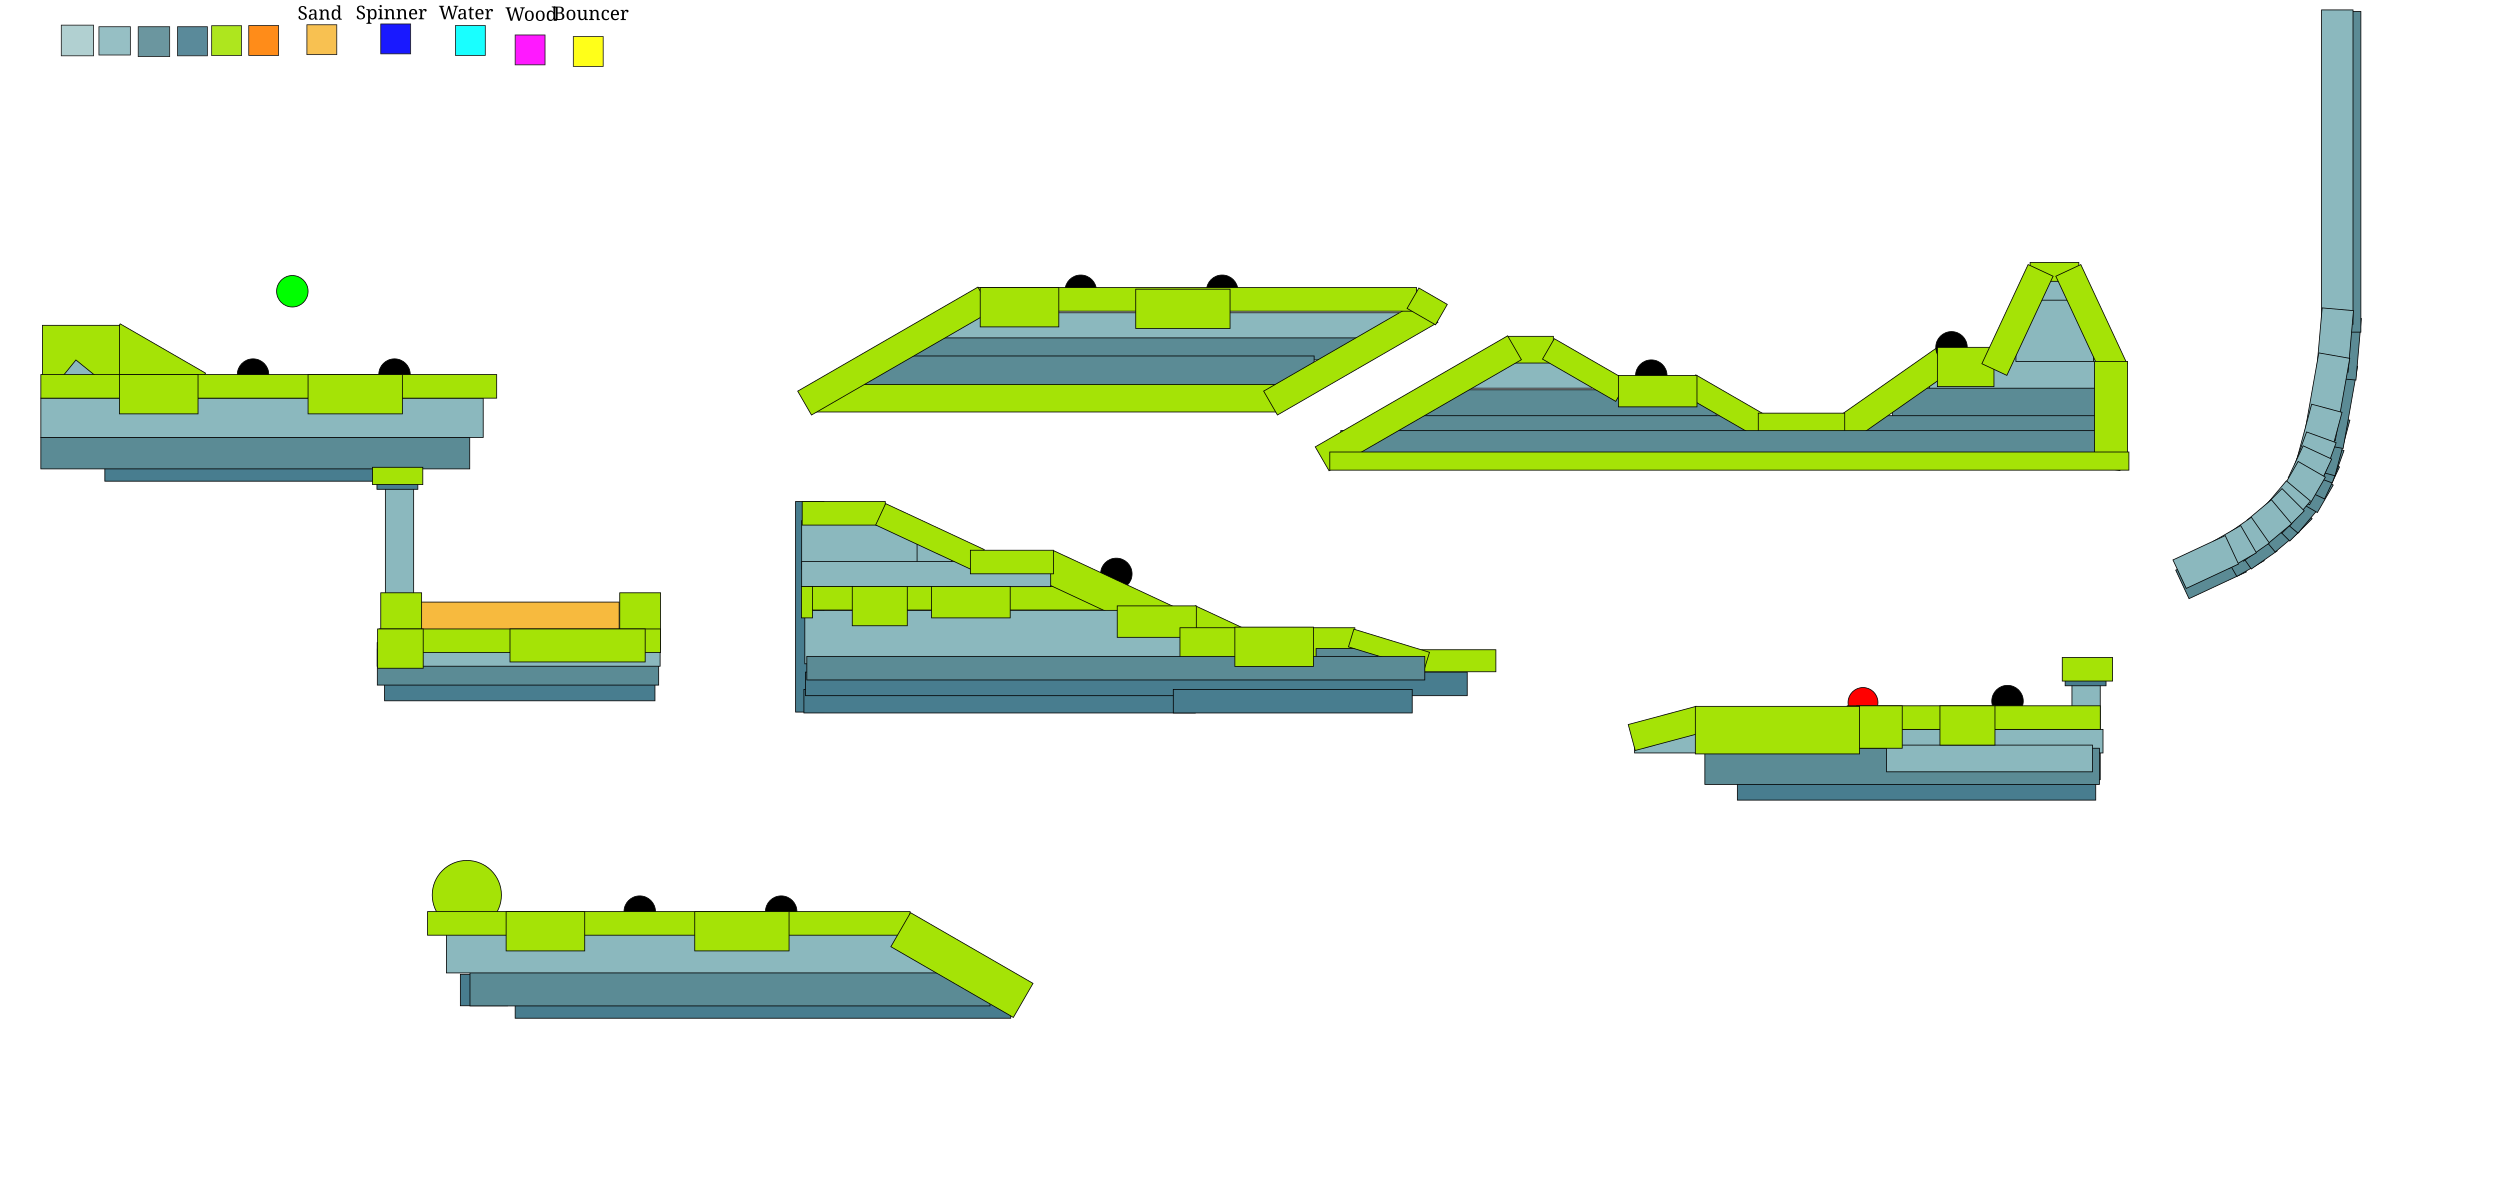
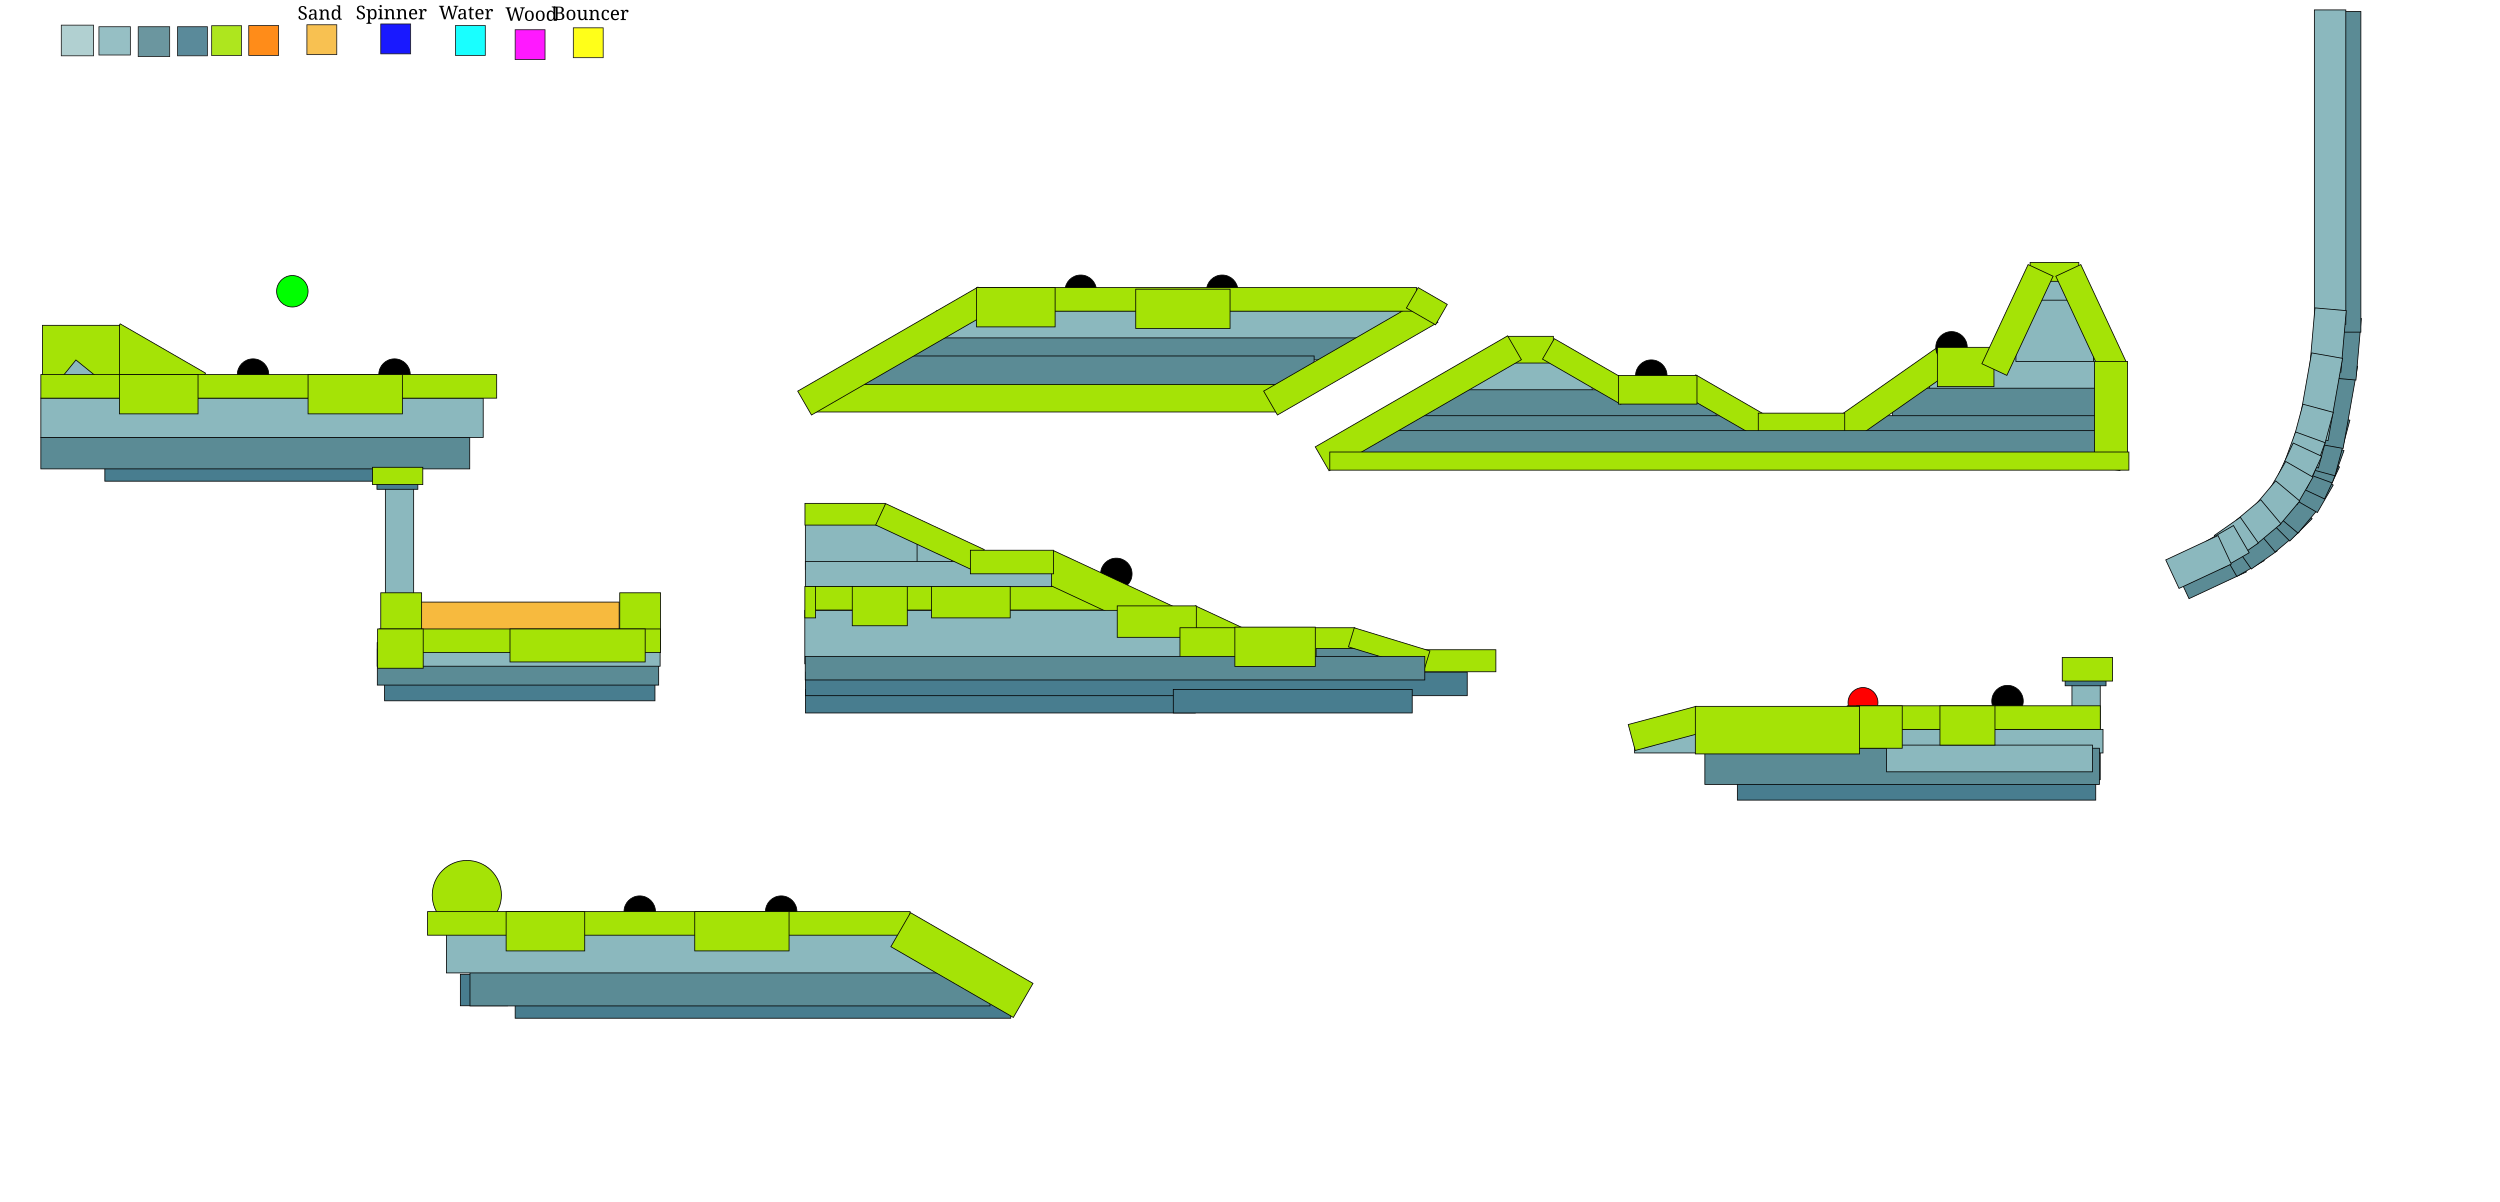
<svg xmlns="http://www.w3.org/2000/svg" width="3181" height="1529" stroke="null" style="vector-effect: non-scaling-stroke;">
  <g stroke="null" class="layer">
    <rect stroke="#000" fill="#8bb8be" height="48" id="svg_231" width="76.858" x="1134.035" y="692.45" />
    <rect transform="rotate(65 2813.33 726.579)" stroke="#000" fill="#5b8b95" height="80.484" id="svg_230" width="40" x="2793.333" y="686.338" />
    <rect transform="rotate(60 2853.56 706.077)" stroke="#000" fill="#5b8b95" height="40.25" id="svg_229" width="40" x="2833.565" y="685.953" />
    <rect transform="rotate(55 2869.56 696.078)" stroke="#000" fill="#5b8b95" height="40.25" id="svg_228" width="40" x="2849.565" y="675.953" />
    <rect transform="rotate(50 2897.56 674.078)" stroke="#000" fill="#5b8b95" height="40.25" id="svg_227" width="40" x="2877.565" y="653.953" />
    <rect transform="rotate(45 2913.56 660.078)" stroke="#000" fill="#5b8b95" height="40.25" id="svg_226" width="40" x="2893.565" y="639.953" />
    <rect transform="rotate(40 2921.56 650.078)" stroke="#000" fill="#5b8b95" height="40.25" id="svg_225" width="40" x="2901.565" y="629.953" />
    <rect transform="rotate(30 2941.38 624.662)" stroke="#000" fill="#5b8b95" height="40.418" id="svg_224" width="40" x="2921.38" y="604.453" />
    <rect transform="rotate(25 2949.16 606.048)" stroke="#000" fill="#5b8b95" height="44.934" id="svg_223" width="40" x="2929.158" y="583.581" />
    <rect transform="rotate(20 2956.21 587.048)" stroke="#000" fill="#5b8b95" height="43.81" id="svg_222" width="40" x="2936.211" y="565.143" />
    <rect transform="rotate(15 2961.18 564.858)" stroke="#000" fill="#5b8b95" height="73.203" id="svg_221" width="40" x="2941.184" y="528.257" />
    <rect transform="rotate(10 2970.91 514.805)" stroke="#000" fill="#5b8b95" height="106.22" id="svg_220" width="40" x="2950.911" y="461.695" />
    <rect transform="rotate(5 2981.2 442.669)" stroke="#000" fill="#5b8b95" height="78.612" id="svg_219" width="40" x="2961.198" y="403.363" />
    <path stroke="#000" id="svg_218" d="m2963.968,14.612l40,0l0,407.999l-40,0l0,-407.999z" opacity="undefined" fill="#5b8b95" />
    <rect stroke="#000" fill="#8bb8be" height="134" id="svg_202" width="36" x="2636.341" y="858.049" />
    <rect stroke="#000" fill="#8bb8be" height="30" id="svg_42" width="595.999" x="2079.868" y="928.065" />
-     <rect stroke="#000" fill="#8bb8be" height="34" id="svg_70" width="590.857" x="1189.051" y="397.943" />
+     <rect stroke="#000" fill="#8bb8be" height="36.353" id="svg_70" width="590.857" x="1191.404" y="395.59" />
    <rect stroke="#000" fill="#5b8b95" height="28" id="svg_69" width="591.714" x="1135.999" y="429.943" />
    <rect stroke="#000" fill="#5b8b95" height="37" id="svg_76" width="571.714" x="1100.389" y="452.943" />
    <rect stroke="#000" style="vector-effect: non-scaling-stroke;" transform="rotate(9.22859 2620.85 565.943)" fill="#5b8b95" height="40" id="svg_198" width="161.715" x="2539.995" y="545.943" />
    <rect stroke="#000" style="vector-effect: non-scaling-stroke;" fill="#5b8b95" height="40" id="svg_197" width="161.715" x="2203.996" y="553.943" />
    <rect stroke="#000" style="vector-effect: non-scaling-stroke;" fill="#8bb8be" height="58" id="svg_195" width="40.859" x="2597.047" y="345.943" />
    <rect stroke="#000" style="vector-effect: non-scaling-stroke;" fill="#a5e306" height="24" id="svg_189" width="62" x="2583.113" y="333.943" />
    <rect stroke="#000" fill="#8bb8be" height="46" id="svg_194" width="214.858" x="2455.048" y="449.943" />
    <rect stroke="#000" style="vector-effect: non-scaling-stroke;" fill="#5b8b95" height="42" id="svg_193" width="263.715" x="2407.995" y="493.943" />
    <rect stroke="#000" style="vector-effect: non-scaling-stroke;" fill="#8bb8be" height="78" id="svg_192" width="98.858" x="2565.047" y="381.943" />
-     <rect stroke="#000" style="vector-effect: non-scaling-stroke;" fill="#8bb8be" height="34" id="svg_173" width="162.858" x="1863.049" y="459.943" />
+     <rect stroke="#000" fill="#8bb8be" height="43.412" id="svg_173" width="162.858" x="1863.049" y="459.943" />
    <rect stroke="#000" style="vector-effect: non-scaling-stroke;" fill="#5b8b95" height="34" id="svg_172" width="373.715" x="1809.997" y="495.943" />
    <rect stroke="#000" style="vector-effect: non-scaling-stroke;" fill="#5b8b95" height="23" id="svg_171" width="907.713" x="1774.387" y="528.943" />
    <rect stroke="#000" style="vector-effect: non-scaling-stroke;" transform="rotate(-35 2404.05 506.142)" fill="#a5e306" height="35.072" id="svg_186" width="175.975" x="2316.061" y="488.606" />
    <rect stroke="#000" fill="#a5e306" height="30" id="svg_104" width="213.714" x="1204.326" y="746.208" />
    <ellipse stroke="#000" style="vector-effect: non-scaling-stroke;" class="tree1" cx="1420.423" cy="730.208" fill="#000000" id="svg_2" rx="20" ry="20" />
    <rect stroke="#000" style="vector-effect: non-scaling-stroke;" transform="rotate(25 1408.87 755.57)" fill="#a5e306" height="41.843" id="svg_157" width="169.502" x="1324.118" y="734.648" />
-     <rect stroke="#000" style="vector-effect: non-scaling-stroke;" fill="#487d8f" height="268" id="svg_163" width="36" x="1012.341" y="638.049" />
-     <rect stroke="#000" fill="#8bb8be" height="62" id="svg_152" width="146.858" x="1020.036" y="662.451" />
-     <rect stroke="#000" fill="#8bb8be" height="32" id="svg_116" width="316.857" x="1020.036" y="714.45" />
+     <rect stroke="#000" fill="#8bb8be" height="62" id="svg_152" width="142.152" x="1024.741" y="662.451" />
+     <rect stroke="#000" fill="#8bb8be" height="32" id="svg_116" width="313.328" x="1024.741" y="714.45" />
    <rect stroke="#000" fill="#8bb8be" height="68" id="svg_111" width="480.857" x="1024.036" y="776.61" />
-     <rect stroke="#000" fill="#8bb8be" height="400" id="svg_19" width="40" x="2953.968" y="12.612" />
+     <rect stroke="#000" fill="#8bb8be" height="400" id="svg_19" width="40" x="2944.805" y="12.612" />
    <rect stroke="#000" style="vector-effect: non-scaling-stroke;" fill="#487d8f" height="40" id="svg_17" width="60" x="585.766" y="1239.725" />
    <ellipse stroke="#000" fill="#ff0000" cx="2370.476" cy="893.844" id="svg_56" rx="19" ry="19" />
    <ellipse stroke="#000" class="grass1" cx="501.978" cy="476.611" fill="#000000" id="svg_5" rx="20" ry="20" />
    <ellipse stroke="#000" class="tree1" cx="321.978" cy="476.611" fill="#000000" id="svg_3" rx="20" ry="20" />
-     <rect stroke="#000" style="vector-effect: non-scaling-stroke;" fill="#487d8f" height="30" id="svg_89" width="498" x="1022.892" y="877.181" />
+     <rect stroke="#000" fill="#487d8f" height="30" id="svg_89" width="496" x="1024.892" y="877.181" />
    <rect stroke="#000" style="vector-effect: non-scaling-stroke;" fill="#487d8f" height="28" id="svg_147" width="52" x="481.642" y="586.579" />
    <rect stroke="#000" fill="#487d8f" height="40" id="svg_24" width="348.571" x="133.406" y="572.266" />
    <rect stroke="#000" fill="#5b8b95" height="40" id="svg_23" width="545.714" x="51.978" y="556.611" />
    <ellipse stroke="#000" cx="371.978" cy="370.611" fill="#00ff00" id="svg_16" rx="20" ry="20" />
    <rect stroke="#000" fill="#8bb8be" height="50" id="svg_10" width="562.857" x="51.978" y="506.611" />
    <rect stroke="#000" style="vector-effect: non-scaling-stroke;" transform="rotate(30 193.18 467.759)" fill="#a5e306" height="56.196" id="svg_133" width="125.392" x="130.484" y="439.661" />
    <rect stroke="#000" style="vector-effect: non-scaling-stroke;" fill="#a5e306" height="70" id="svg_134" width="98" x="54.002" y="413.943" />
    <rect stroke="#000" style="vector-effect: non-scaling-stroke;" transform="rotate(39 101.734 481.651)" fill="#8bb8be" height="30.221" id="svg_135" width="37.734" x="82.867" y="466.54" />
    <rect stroke="#000" fill="#a5e306" height="30" id="svg_9" width="580" x="51.978" y="476.611" />
    <rect stroke="#000" fill="#5b8b95" height="38" id="svg_11" opacity="0.9" width="40" x="175.88" y="34" />
    <rect stroke="#000" fill="#487d8f" height="37" id="svg_15" opacity="0.9" width="38" x="225.88" y="34" />
    <rect stroke="#000" fill="#8bb8be" height="36" id="svg_21" opacity="0.9" width="40" x="125.88" y="34" />
    <rect stroke="#000" fill="#a5e306" height="38" id="svg_22" opacity="0.9" width="38" x="269.32" y="32.71" />
    <rect stroke="#000" style="vector-effect: non-scaling-stroke;" fill="#a5e306" height="50" id="svg_35" width="100" x="151.978" y="476.611" />
    <rect stroke="#000" fill="#a8cbcc" height="39" id="svg_1" opacity="0.9" width="41" x="78" y="32" />
    <rect stroke="#000" style="vector-effect: non-scaling-stroke;" transform="rotate(25 1546.48 799.271)" fill="#a5e306" height="30" id="svg_158" width="70.429" x="1511.261" y="784.268" />
    <rect stroke="#000" style="vector-effect: non-scaling-stroke;" fill="#a5e306" height="40" id="svg_109" width="100.632" x="1421.567" y="770.93" />
    <rect stroke="#000" style="vector-effect: non-scaling-stroke;" fill="#a5e306" height="30" id="svg_13" width="157.714" x="1028.71" y="746.208" />
    <rect stroke="#000" style="vector-effect: non-scaling-stroke;" fill="#a5e306" height="50" id="svg_26" width="120" x="391.978" y="476.611" />
    <rect stroke="#000" fill="#487d8f" height="32" id="svg_40" width="455.999" x="2210.622" y="986.065" />
    <rect stroke="#000" fill="#5b8b95" height="46" id="svg_41" width="501.999" x="2169.265" y="952.065" />
    <rect transform="rotate(-15 2119.34 926.848)" stroke="#000" fill="#a5e306" height="34.223" id="svg_90" width="89.306" x="2074.69" y="909.737" />
    <rect stroke="#000" style="vector-effect: non-scaling-stroke;" fill="#8bb8be" height="34" id="svg_31" width="262" x="2400.462" y="948.065" />
    <ellipse stroke="#000" class="grass2" cx="2554.374" cy="892.065" fill="#000000" id="svg_18" rx="20" ry="20" />
    <rect stroke="#000" fill="#a5e306" height="30" id="svg_43" width="310" x="2362.391" y="898.065" />
-     <rect stroke="#000" style="vector-effect: non-scaling-stroke;" fill="#a5e306" height="40" id="svg_44" width="14" x="1019.761" y="746.208" />
+     <rect stroke="#000" fill="#a5e306" height="40" id="svg_44" width="13.647" x="1024.114" y="746.208" />
    <rect stroke="#000" fill="#a5e306" height="54" id="svg_46" width="70" x="2350.391" y="898.065" />
    <rect stroke="#000" fill="#a5e306" height="50" id="svg_47" width="70" x="2468.391" y="898.065" />
    <rect stroke="#000" style="vector-effect: non-scaling-stroke;" fill="#487d8f" height="22" id="svg_28" width="52" x="2627.708" y="850.578" />
    <rect stroke="#000" fill="#a5e306" height="30" id="svg_27" width="64" x="2624.032" y="836.578" />
    <rect stroke="#000" fill="#ff7f00" height="38" id="svg_30" opacity="0.9" width="38" x="316.5" y="32.5" />
    <rect stroke="#000" fill="#f7ba3e" height="38" id="svg_159" opacity="0.9" width="38" x="390.5" y="31.5" />
    <text stroke="#000" fill="#000000" font-family="Serif" font-size="24" id="svg_160" stroke-width="0" text-anchor="middle" x="407" xml:space="preserve" y="25">Sand</text>
    <rect stroke="#000" fill="#0000ff" height="38" id="svg_161" opacity="0.9" width="38" x="484.5" y="30.5" />
    <text stroke="#000" fill="#000000" font-family="Serif" font-size="24" id="svg_162" stroke-width="0" text-anchor="middle" x="498" xml:space="preserve" y="24.5">Spinner</text>
    <rect stroke="#000" fill="#00ffff" height="38" id="svg_164" opacity="0.9" width="38" x="579.5" y="32.5" />
    <text stroke="#000" fill="#000000" font-family="Serif" font-size="24" id="svg_165" stroke-width="0" text-anchor="middle" x="593.01" xml:space="preserve" y="24.5">Water</text>
-     <rect stroke="#000" fill="#ff00ff" height="38" id="svg_166" opacity="0.9" width="38" x="655.5" y="44.5" />
+     <rect stroke="#000" fill="#ff00ff" height="38" id="svg_166" opacity="0.9" width="38" x="655.5" y="37.833" />
    <text stroke="#000" fill="#000000" font-family="Serif" font-size="24" id="svg_167" stroke-width="0" text-anchor="middle" x="676.01" xml:space="preserve" y="26.5">Wood</text>
-     <rect stroke="#000" style="vector-effect: non-scaling-stroke;" fill="#ffff00" height="38" id="svg_168" opacity="0.9" width="38" x="729.5" y="46.5" />
+     <rect stroke="#000" fill="#ffff00" height="38" id="svg_168" opacity="0.9" width="38" x="729.5" y="35.389" />
    <text stroke="#000" fill="#000000" font-family="Serif" font-size="24" id="svg_169" stroke-width="0" text-anchor="middle" x="752" xml:space="preserve" y="25.5">Bouncer</text>
    <rect stroke="#000" fill="#a5e306" height="60.536" id="svg_14" width="208.929" x="2157.143" y="898.764" />
    <rect stroke="#000" fill="#a5e306" height="50" id="svg_45" width="70" x="1084.424" y="746.208" />
    <ellipse stroke="#000" class="grass1" cx="993.999" cy="1159.941" fill="#000000" id="svg_57" rx="20" ry="20" />
    <ellipse stroke="#000" class="tree1" cx="813.999" cy="1159.941" fill="#000000" id="svg_58" rx="20" ry="20" />
    <rect stroke="#000" fill="#487d8f" height="40" id="svg_59" width="630.571" x="655.499" y="1255.595" />
    <rect stroke="#000" fill="#5b8b95" height="48" id="svg_60" width="661.714" x="597.999" y="1231.941" />
    <ellipse stroke="#000" fill="#a5e306" cx="593.999" cy="1138.843" id="svg_78" rx="44" ry="44" />
    <rect stroke="#000" fill="#8bb8be" height="50" id="svg_61" width="628.857" x="567.999" y="1187.941" />
    <rect stroke="#000" fill="#a5e306" height="30" id="svg_62" width="614" x="543.999" y="1159.941" />
    <rect stroke="#000" fill="#a5e306" height="50" id="svg_63" width="100" x="643.999" y="1159.941" />
    <rect stroke="#000" style="vector-effect: non-scaling-stroke;" fill="#a5e306" height="50" id="svg_64" width="120" x="883.999" y="1159.941" />
    <rect transform="rotate(30 1223.96 1227.93)" stroke="#000" fill="#a5e306" height="50" id="svg_65" width="179.962" x="1133.982" y="1202.931" />
    <rect stroke="#000" style="vector-effect: non-scaling-stroke;" fill="#487d8f" height="30" id="svg_96" width="841.999" x="1024.902" y="855.181" />
-     <rect stroke="#000" style="vector-effect: non-scaling-stroke;" fill="#487d8f" height="30" id="svg_97" width="304.001" x="1492.901" y="877.181" />
+     <rect stroke="#000" fill="#487d8f" height="30" id="svg_97" width="304.001" x="1492.901" y="877.181" />
    <rect stroke="#000" style="vector-effect: non-scaling-stroke;" fill="#a5e306" height="40" id="svg_101" width="222.517" x="1501.389" y="798.739" />
    <rect stroke="#000" style="vector-effect: non-scaling-stroke;" fill="#5b8b95" height="30" id="svg_102" width="78.286" x="1674.616" y="825.181" />
    <rect stroke="#000" fill="#a5e306" height="40" id="svg_105" width="100" x="1185.377" y="746.208" />
    <rect stroke="#000" style="vector-effect: non-scaling-stroke;" fill="#a5e306" height="28" id="svg_108" width="94.518" x="1808.827" y="826.739" />
-     <rect stroke="#000" style="vector-effect: non-scaling-stroke;" transform="rotate(17 1767.34 826.541)" fill="#a5e306" height="23.53" id="svg_110" width="100.632" x="1717.027" y="814.776" />
-     <rect stroke="#000" style="vector-effect: non-scaling-stroke;" fill="#5b8b95" height="30" id="svg_8" width="786.284" x="1026.607" y="835.181" />
+     <rect transform="rotate(17 1767.61 825.675)" stroke="#000" fill="#a5e306" height="25.343" id="svg_110" width="100.632" x="1717.292" y="813.004" />
+     <rect stroke="#000" fill="#5b8b95" height="30" id="svg_8" width="788.284" x="1024.607" y="835.181" />
    <rect stroke="#000" fill="#a5e306" height="35.072" id="svg_199" width="596.778" x="1032.035" y="489.138" />
    <rect transform="rotate(-30 1718.74 453.916)" stroke="#000" fill="#a5e306" height="35.072" id="svg_200" width="235.799" x="1600.845" y="436.381" />
    <ellipse stroke="#000" class="grass1" cx="1555.116" cy="369.943" fill="#000000" id="svg_66" rx="20" ry="20" />
    <ellipse stroke="#000" class="tree1" cx="1375.116" cy="369.943" fill="#000000" id="svg_67" rx="20" ry="20" />
    <rect stroke="#000" style="vector-effect: non-scaling-stroke;" fill="#a5e306" height="30" id="svg_71" width="558" x="1244.482" y="365.943" />
    <rect stroke="#000" transform="rotate(-30 1138.42 446.674)" fill="#a5e306" height="35.072" id="svg_74" width="264.779" x="1006.035" y="429.138" />
    <rect stroke="#000" style="vector-effect: non-scaling-stroke;" fill="#8bb8be" height="228" id="svg_136" width="36" x="490.343" y="602.049" />
    <rect stroke="#000" style="vector-effect: non-scaling-stroke;" fill="#f7ba3e" x="525.824" y="766.093" width="262" height="56" id="svg_137" />
    <rect stroke="#000" style="vector-effect: non-scaling-stroke;" fill="#a5e306" height="72" id="svg_139" width="52" x="484.482" y="754.274" />
    <rect stroke="#000" style="vector-effect: non-scaling-stroke;" fill="#a5e306" height="72" id="svg_140" width="52" x="788.561" y="754.274" />
    <rect stroke="#000" style="vector-effect: non-scaling-stroke;" fill="#487d8f" height="30" id="svg_141" width="344" x="489.362" y="861.702" />
    <rect stroke="#000" style="vector-effect: non-scaling-stroke;" fill="#5b8b95" height="46" id="svg_142" width="358" x="480.101" y="825.702" />
    <rect stroke="#000" fill="#8bb8be" height="30" id="svg_143" width="360" x="479.934" y="817.702" />
    <rect stroke="#000" fill="#a5e306" height="30" id="svg_144" width="358" x="482.508" y="800.274" />
    <rect stroke="#000" style="vector-effect: non-scaling-stroke;" fill="#a5e306" height="42" id="svg_145" width="172" x="648.921" y="800.274" />
    <rect stroke="#000" style="vector-effect: non-scaling-stroke;" fill="#a5e306" height="50" id="svg_146" width="58" x="480.484" y="800.274" />
-     <rect stroke="#000" style="vector-effect: non-scaling-stroke;" fill="#a5e306" height="30" id="svg_153" width="105.715" x="1020.71" y="638.13" />
+     <rect stroke="#000" fill="#a5e306" height="27.647" id="svg_153" width="102.185" x="1024.239" y="640.483" />
    <rect stroke="#000" style="vector-effect: non-scaling-stroke;" transform="rotate(25 1183.3 683.642)" fill="#a5e306" height="30" id="svg_155" width="138.453" x="1114.075" y="668.641" />
    <rect stroke="#000" fill="#a5e306" height="30" id="svg_156" width="105.715" x="1234.709" y="700.129" />
-     <rect stroke="#000" style="vector-effect: non-scaling-stroke;" fill="#a5e306" height="50" id="svg_72" width="100" x="1247.23" y="365.943" />
+     <rect stroke="#000" fill="#a5e306" height="50" id="svg_72" width="100" x="1242.524" y="365.943" />
    <rect stroke="#000" style="vector-effect: non-scaling-stroke;" fill="#a5e306" height="50" id="svg_73" width="120" x="1445.116" y="367.943" />
    <rect stroke="#000" style="vector-effect: non-scaling-stroke;" transform="rotate(30 2196.78 516.842)" fill="#a5e306" height="30" id="svg_183" width="107.6" x="2142.975" y="501.842" />
    <rect stroke="#000" style="vector-effect: non-scaling-stroke;" fill="#a5e306" height="40" id="svg_185" width="110" x="2237.227" y="525.696" />
-     <rect stroke="#000" fill="#5b8b95" height="40" id="svg_170" width="999.713" x="1705.998" y="547.943" />
+     <rect stroke="#000" fill="#5b8b95" height="40" id="svg_170" width="979.713" x="1725.998" y="547.943" />
    <ellipse stroke="#000" class="grass1" cx="2483.113" cy="441.943" fill="#000000" id="svg_175" rx="20" ry="20" />
    <ellipse stroke="#000" class="tree1" cx="2101.114" cy="477.942" fill="#000000" id="svg_176" rx="20" ry="20" />
    <rect stroke="#000" style="vector-effect: non-scaling-stroke;" fill="#a5e306" height="34" id="svg_177" width="58.002" x="1918.48" y="427.943" />
    <rect transform="rotate(-30 1804.69 513.135)" stroke="#000" fill="#a5e306" height="35.072" id="svg_178" width="282.636" x="1663.372" y="495.599" />
-     <rect stroke="#000" fill="#a5e306" height="50" id="svg_179" width="100" x="1571.229" y="797.941" />
-     <rect stroke="#000" style="vector-effect: non-scaling-stroke;" transform="rotate(30 1815.95 389.886)" fill="#a5e306" height="30" id="svg_181" width="41.774" x="1795.061" y="374.886" />
-     <rect stroke="#000" style="vector-effect: non-scaling-stroke;" transform="rotate(30 2016.78 470.842)" fill="#a5e306" height="30" id="svg_182" width="107.6" x="1962.976" y="455.842" />
-     <rect stroke="#000" style="vector-effect: non-scaling-stroke;" fill="#a5e306" height="40" id="svg_184" width="100" x="2059.227" y="477.696" />
-     <rect stroke="#000" style="vector-effect: non-scaling-stroke;" fill="#a5e306" height="50" id="svg_187" width="72" x="2465.113" y="441.943" />
+     <rect stroke="#000" fill="#a5e306" height="50" id="svg_179" width="102.353" x="1571.229" y="797.941" />
+     <rect transform="rotate(30 1815.51 389.631)" stroke="#000" fill="#a5e306" height="30" id="svg_181" width="42.793" x="1794.11" y="374.631" />
+     <rect transform="rotate(30 2020 472.704)" stroke="#000" fill="#a5e306" height="30" id="svg_182" width="115.048" x="1962.477" y="457.704" />
+     <rect stroke="#000" fill="#a5e306" height="36.471" id="svg_184" width="100" x="2059.227" y="477.696" />
+     <rect stroke="#000" fill="#a5e306" height="50" id="svg_187" width="72" x="2465.113" y="441.943" />
    <rect stroke="#000" style="vector-effect: non-scaling-stroke;" transform="rotate(65 2661.13 407.142)" fill="#a5e306" height="35.072" id="svg_190" width="139.205" x="2591.53" y="389.606" />
    <rect stroke="#000" transform="rotate(-65 2567.05 407.142)" fill="#a5e306" height="35.072" id="svg_188" width="139.205" x="2497.445" y="389.606" />
    <rect stroke="#000" fill="#a5e306" height="134" id="svg_191" width="42" x="2665.112" y="459.943" />
    <rect stroke="#000" fill="#a5e306" height="23.072" id="svg_201" width="1016.777" x="1692.033" y="575.137" />
    <rect stroke="#000" fill="#487d8f" height="22" id="svg_204" width="52" x="479.647" y="600.579" />
    <rect stroke="#000" fill="#a5e306" height="22" id="svg_203" width="64" x="473.971" y="594.579" />
-     <rect transform="rotate(5 2971.2 432.669)" stroke="#000" fill="#8bb8be" height="78.612" id="svg_205" width="40" x="2951.198" y="393.363" />
-     <rect transform="rotate(10 2960.91 504.805)" stroke="#000" fill="#8bb8be" height="106.22" id="svg_206" width="40" x="2940.911" y="451.695" />
-     <rect transform="rotate(15 2951.18 554.858)" stroke="#000" fill="#8bb8be" height="73.203" id="svg_207" width="40" x="2931.184" y="518.257" />
-     <rect transform="rotate(20 2946.21 577.048)" stroke="#000" fill="#8bb8be" height="43.81" id="svg_208" width="40" x="2926.211" y="555.143" />
-     <rect transform="rotate(25 2939.16 596.048)" stroke="#000" fill="#8bb8be" height="44.934" id="svg_209" width="40" x="2919.158" y="573.581" />
-     <rect transform="rotate(30 2931.38 614.662)" stroke="#000" fill="#8bb8be" height="40.418" id="svg_210" width="40" x="2911.38" y="594.453" />
-     <rect transform="rotate(40 2911.56 640.078)" stroke="#000" fill="#8bb8be" height="40.25" id="svg_212" width="40" x="2891.565" y="619.953" />
-     <rect transform="rotate(45 2903.56 650.078)" stroke="#000" fill="#8bb8be" height="40.25" id="svg_213" width="40" x="2883.565" y="629.953" />
-     <rect transform="rotate(50 2887.56 664.078)" stroke="#000" fill="#8bb8be" height="40.25" id="svg_214" width="40" x="2867.565" y="643.953" />
-     <rect transform="rotate(55 2859.56 686.078)" stroke="#000" fill="#8bb8be" height="40.25" id="svg_215" width="40" x="2839.565" y="665.953" />
-     <rect transform="rotate(60 2843.56 696.078)" stroke="#000" fill="#8bb8be" height="40.25" id="svg_216" width="40" x="2823.565" y="675.953" />
-     <rect transform="rotate(65 2806.56 715.073)" stroke="#000" fill="#8bb8be" height="73.355" id="svg_217" width="40" x="2786.563" y="678.395" />
+     <rect transform="rotate(5 2962.04 432.669)" stroke="#000" fill="#8bb8be" height="78.612" id="svg_205" width="40" x="2942.036" y="393.363" />
+     <rect transform="rotate(10 2951.75 504.805)" stroke="#000" fill="#8bb8be" height="106.22" id="svg_206" width="40" x="2931.749" y="451.695" />
+     <rect transform="rotate(15 2940.07 554.858)" stroke="#000" fill="#8bb8be" height="73.203" id="svg_207" width="40" x="2920.073" y="518.257" />
+     <rect transform="rotate(20 2932.16 577.048)" stroke="#000" fill="#8bb8be" height="43.81" id="svg_208" width="40" x="2912.156" y="555.143" />
+     <rect transform="rotate(25 2926.48 592.534)" stroke="#000" fill="#8bb8be" height="44.934" id="svg_209" width="40" x="2906.481" y="570.067" />
+     <rect transform="rotate(30 2915.55 614.662)" stroke="#000" fill="#8bb8be" height="40.418" id="svg_210" width="40" x="2895.551" y="594.453" />
+     <rect transform="rotate(40 2897.96 640.078)" stroke="#000" fill="#8bb8be" height="40.25" id="svg_212" width="40" x="2877.958" y="619.953" />
+     <rect transform="rotate(50 2873.96 664.078)" stroke="#000" fill="#8bb8be" height="40.25" id="svg_214" width="40" x="2853.958" y="643.953" />
+     <rect transform="rotate(55 2845.54 686.078)" stroke="#000" fill="#8bb8be" height="40.25" id="svg_215" width="40" x="2825.537" y="665.953" />
+     <rect transform="rotate(60 2834.4 696.078)" stroke="#000" fill="#8bb8be" height="40.25" id="svg_216" width="40" x="2814.402" y="675.953" />
+     <rect transform="rotate(65 2797.4 715.073)" stroke="#000" fill="#8bb8be" height="73.355" id="svg_217" width="40" x="2777.4" y="678.395" />
  </g>
</svg>
